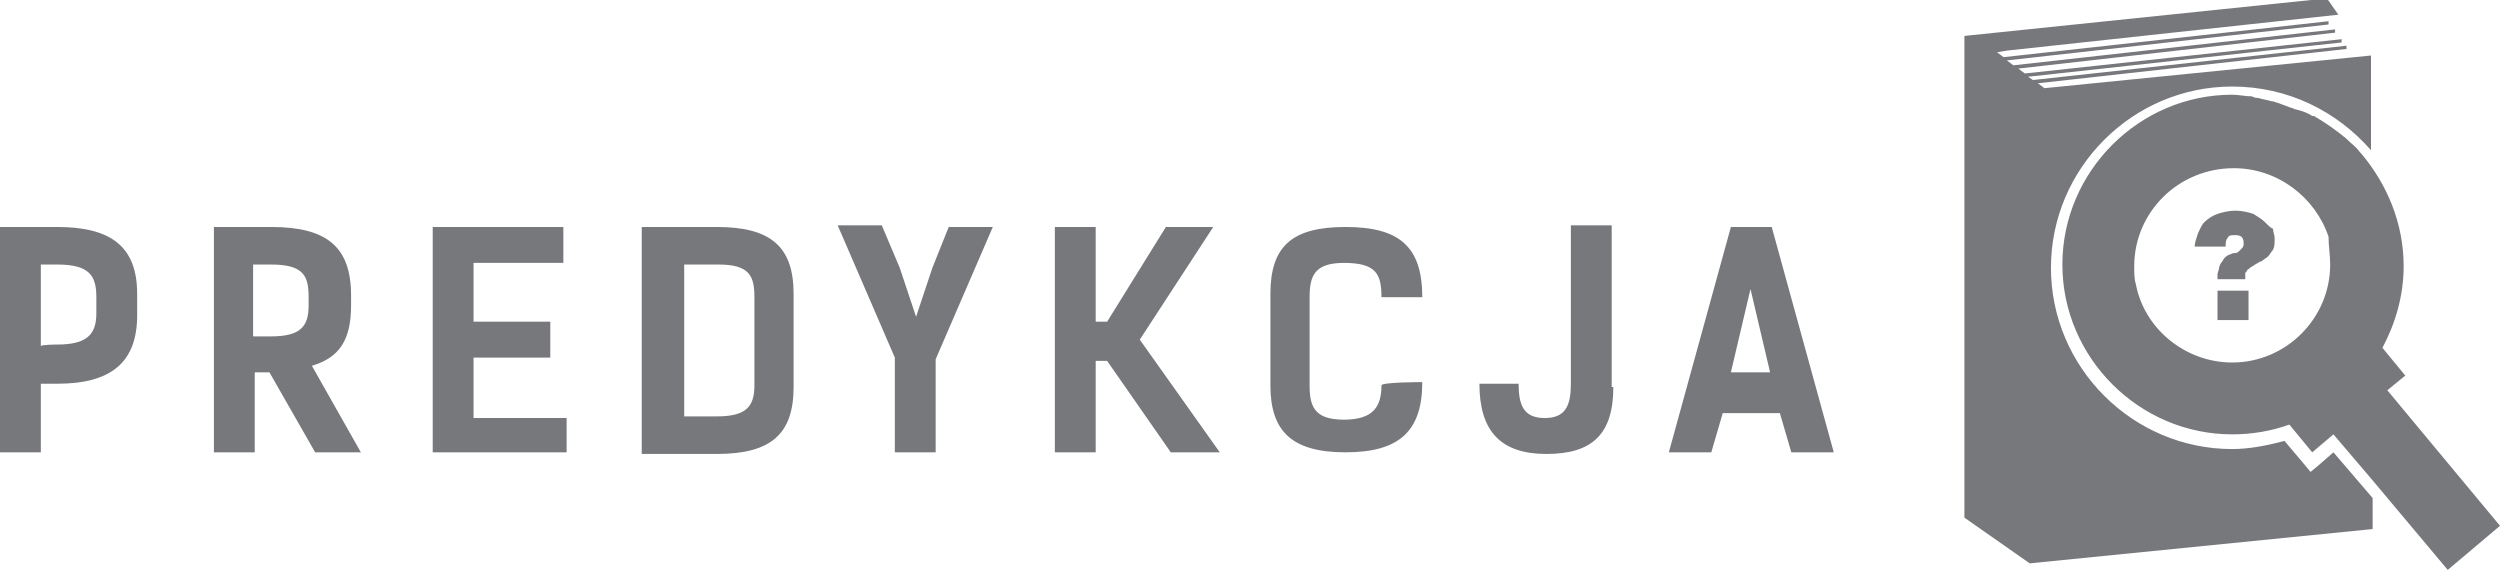
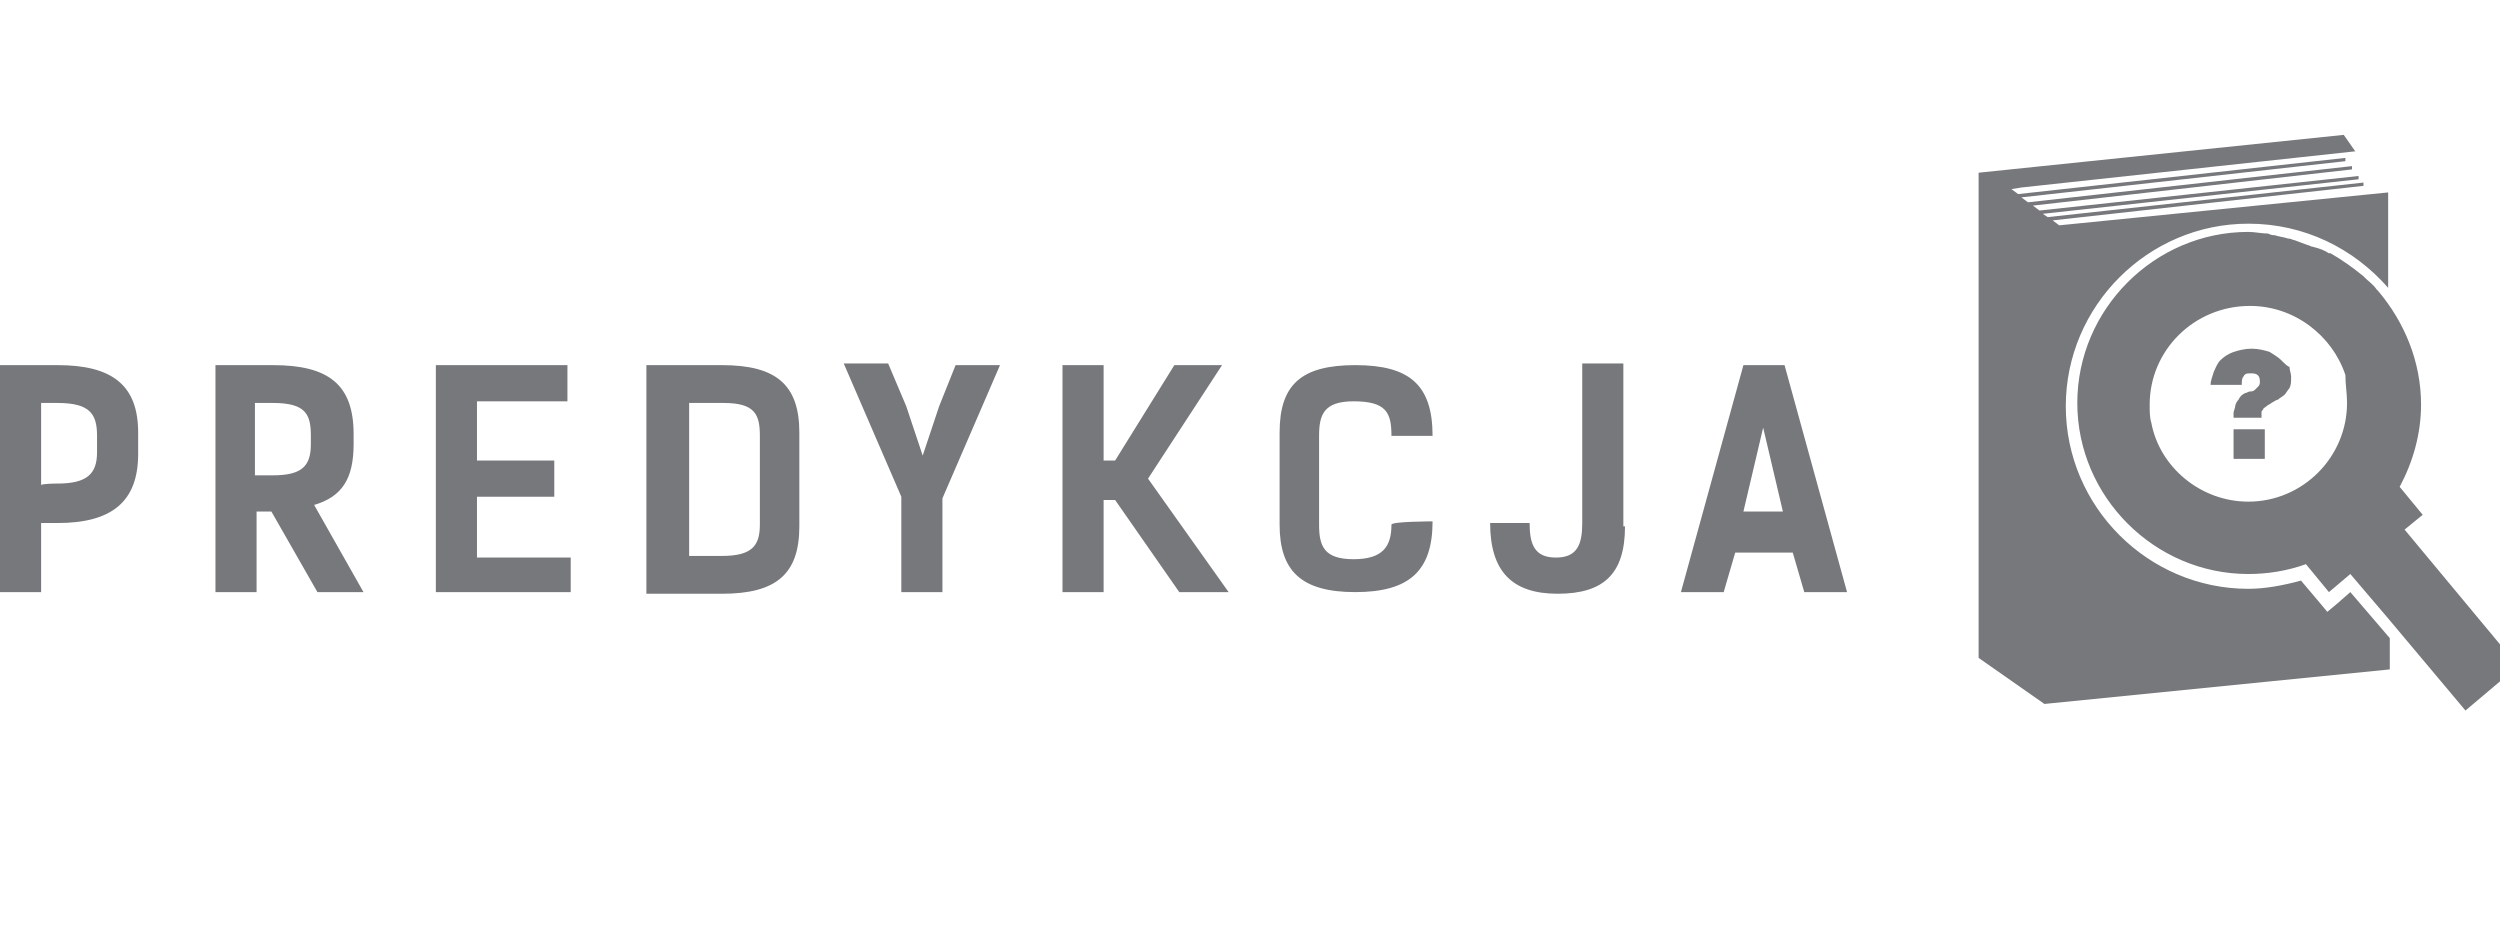
- <svg xmlns="http://www.w3.org/2000/svg" version="1.1" id="predykcjanapis" x="0px" y="0px" viewBox="0 8.3 153.1 35" enable-background="new 0 8.3 153.1 35" xml:space="preserve">
+ <svg xmlns="http://www.w3.org/2000/svg" version="1.1" id="predykcjanapis" x="0px" y="0px" width="152px" height="56.69px" viewBox="0 0 152 56.69" enable-background="new 0 0 152 56.69" xml:space="preserve">
  <path id="l3" fill="#77787C" d="M3.5,22.2c3.3,0,4.9,1.2,4.9,4.1v1.3c0,2.9-1.6,4.2-4.9,4.2h-1V36H0V22.2H3.5z M3.5,29.4  c1.8,0,2.4-0.6,2.4-1.9v-1c0-1.3-0.4-2-2.4-2h-1v5C2.5,29.4,3.5,29.4,3.5,29.4z M19.3,36l-2.8-4.9h-0.9V36h-2.5V22.2h3.5  c3.4,0,4.9,1.2,4.9,4.2V27c0,2.1-0.7,3.2-2.4,3.7l3,5.3H19.3z M16.6,28.9c1.8,0,2.3-0.6,2.3-1.9v-0.5c0-1.3-0.3-2-2.3-2h-1.1v4.4  H16.6z M34.5,22.2v2.2H29v3.6h4.7v2.2H29v3.7h5.7V36h-8.2V22.2H34.5z M43.9,22.2c3.3,0,4.7,1.2,4.7,4.1V32c0,2.9-1.4,4.1-4.7,4.1  h-4.6V22.2H43.9z M43.9,33.8c1.8,0,2.3-0.6,2.3-1.9v-5.4c0-1.3-0.3-2-2.2-2h-2.1v9.3L43.9,33.8L43.9,33.8z M60.8,22.2l-3.5,8.1V36  h-2.5v-5.8l-3.5-8.1H54l1.1,2.6l1,3l1-3l1-2.5L60.8,22.2L60.8,22.2z M71.7,36l-3.9-5.6h-0.7V36h-2.5V22.2h2.5V28h0.7l3.6-5.8h2.9  l-4.5,6.9l4.9,6.9L71.7,36L71.7,36z M87.1,31.7c0,3-1.4,4.3-4.7,4.3s-4.6-1.3-4.6-4.1v-5.6c0-2.9,1.3-4.1,4.6-4.1s4.7,1.2,4.7,4.3  h-2.5c0-1.4-0.3-2.1-2.3-2.1c-1.8,0-2.1,0.8-2.1,2.1v5.4c0,1.3,0.3,2.1,2.1,2.1s2.3-0.8,2.3-2.1C84.6,31.7,87.1,31.7,87.1,31.7z   M98.8,32c0,2.9-1.3,4.1-4.1,4.1s-4.1-1.4-4.1-4.3H93c0,1.3,0.3,2.1,1.6,2.1s1.6-0.8,1.6-2.1v-9.7h2.5V32z M112.3,36h-2.6l-0.7-2.4  h-3.5l-0.7,2.4h-2.6l3.8-13.8h2.5L112.3,36z M108.4,31.1l-1.2-5.1l-1.2,5.1H108.4z M142.1,36.7l-0.6,0.5l-0.5-0.6l-1.1-1.3  c-1.1,0.3-2.2,0.5-3.2,0.5c-6.1,0-11.1-5-11.1-11.1c0-6.1,5-11.1,11.1-11.1c3.4,0,6.4,1.5,8.5,3.9l0-5.8l-20,2l-0.4-0.3l18.9-2.1  l0-0.2l-19.2,2.1l-0.3-0.2l19.2-2.1l0-0.2L124,12.8l-0.4-0.3l19.4-2.2l0-0.2l-19.7,2.2l-0.4-0.3l19.7-2.2l0-0.2l-19.9,2.2l-0.4-0.3  l0.6-0.1l20.3-2.2l-0.7-1l-22.2,2.3V11v0.9V40l4,2.8v0l21-2.1v-1.9l-2.4-2.8L142.1,36.7z M153.1,40.5l-6.9-8.3l1.1-0.9l-1.4-1.7  c0.8-1.5,1.3-3.2,1.3-5c0-2.6-1-5-2.6-6.9c0,0-0.1-0.1-0.1-0.1c-0.2-0.3-0.5-0.5-0.7-0.7c0,0-0.1-0.1-0.1-0.1c-0.6-0.5-1.3-1-2-1.4  c0,0,0,0-0.1,0c-0.3-0.2-0.6-0.3-1-0.4c-0.1,0-0.2-0.1-0.3-0.1c-0.3-0.1-0.5-0.2-0.8-0.3c-0.1,0-0.2-0.1-0.4-0.1  c-0.3-0.1-0.5-0.1-0.8-0.2c-0.1,0-0.2,0-0.4-0.1c-0.4,0-0.8-0.1-1.2-0.1c-5.7,0-10.4,4.7-10.4,10.4c0,5.7,4.7,10.4,10.4,10.4  c1.2,0,2.4-0.2,3.5-0.6l1.4,1.7l1.3-1.1l2.3,2.7l0,0l4.7,5.6L153.1,40.5z M142.7,24.5c0,3.3-2.7,6-6,6c-2.9,0-5.4-2.1-5.9-4.8l0,0  c-0.1-0.3-0.1-0.7-0.1-1.1c0-3.3,2.7-6,6.1-6c2.7,0,5,1.8,5.8,4.2C142.6,23.4,142.7,23.9,142.7,24.5z M138.7,21.9  c-0.2-0.2-0.4-0.3-0.7-0.5c-0.3-0.1-0.7-0.2-1.1-0.2c-0.4,0-0.8,0.1-1.1,0.2c-0.3,0.1-0.6,0.3-0.8,0.5c-0.2,0.2-0.3,0.5-0.4,0.7  c-0.1,0.3-0.2,0.6-0.2,0.8h1.9c0-0.2,0-0.4,0.1-0.5c0.1-0.2,0.2-0.2,0.5-0.2c0.4,0,0.5,0.2,0.5,0.5c0,0.1,0,0.2-0.1,0.3  c-0.1,0.1-0.1,0.1-0.2,0.2c-0.1,0.1-0.2,0.1-0.3,0.1c-0.1,0-0.2,0.1-0.3,0.1c-0.2,0.1-0.3,0.2-0.4,0.4c-0.1,0.1-0.2,0.3-0.2,0.4  c0,0.1-0.1,0.3-0.1,0.4c0,0.1,0,0.3,0,0.3h1.7c0-0.1,0-0.2,0-0.3c0-0.1,0-0.1,0.1-0.2c0-0.1,0.1-0.1,0.2-0.2  c0.1-0.1,0.2-0.1,0.3-0.2c0.2-0.1,0.3-0.2,0.4-0.2c0.1-0.1,0.3-0.2,0.4-0.3c0.1-0.1,0.2-0.3,0.3-0.4c0.1-0.2,0.1-0.4,0.1-0.7  c0-0.2-0.1-0.4-0.1-0.6C139.1,22.3,138.9,22.1,138.7,21.9z M135.8,26.1h1.9v1.8h-1.9V26.1z" />
</svg>
